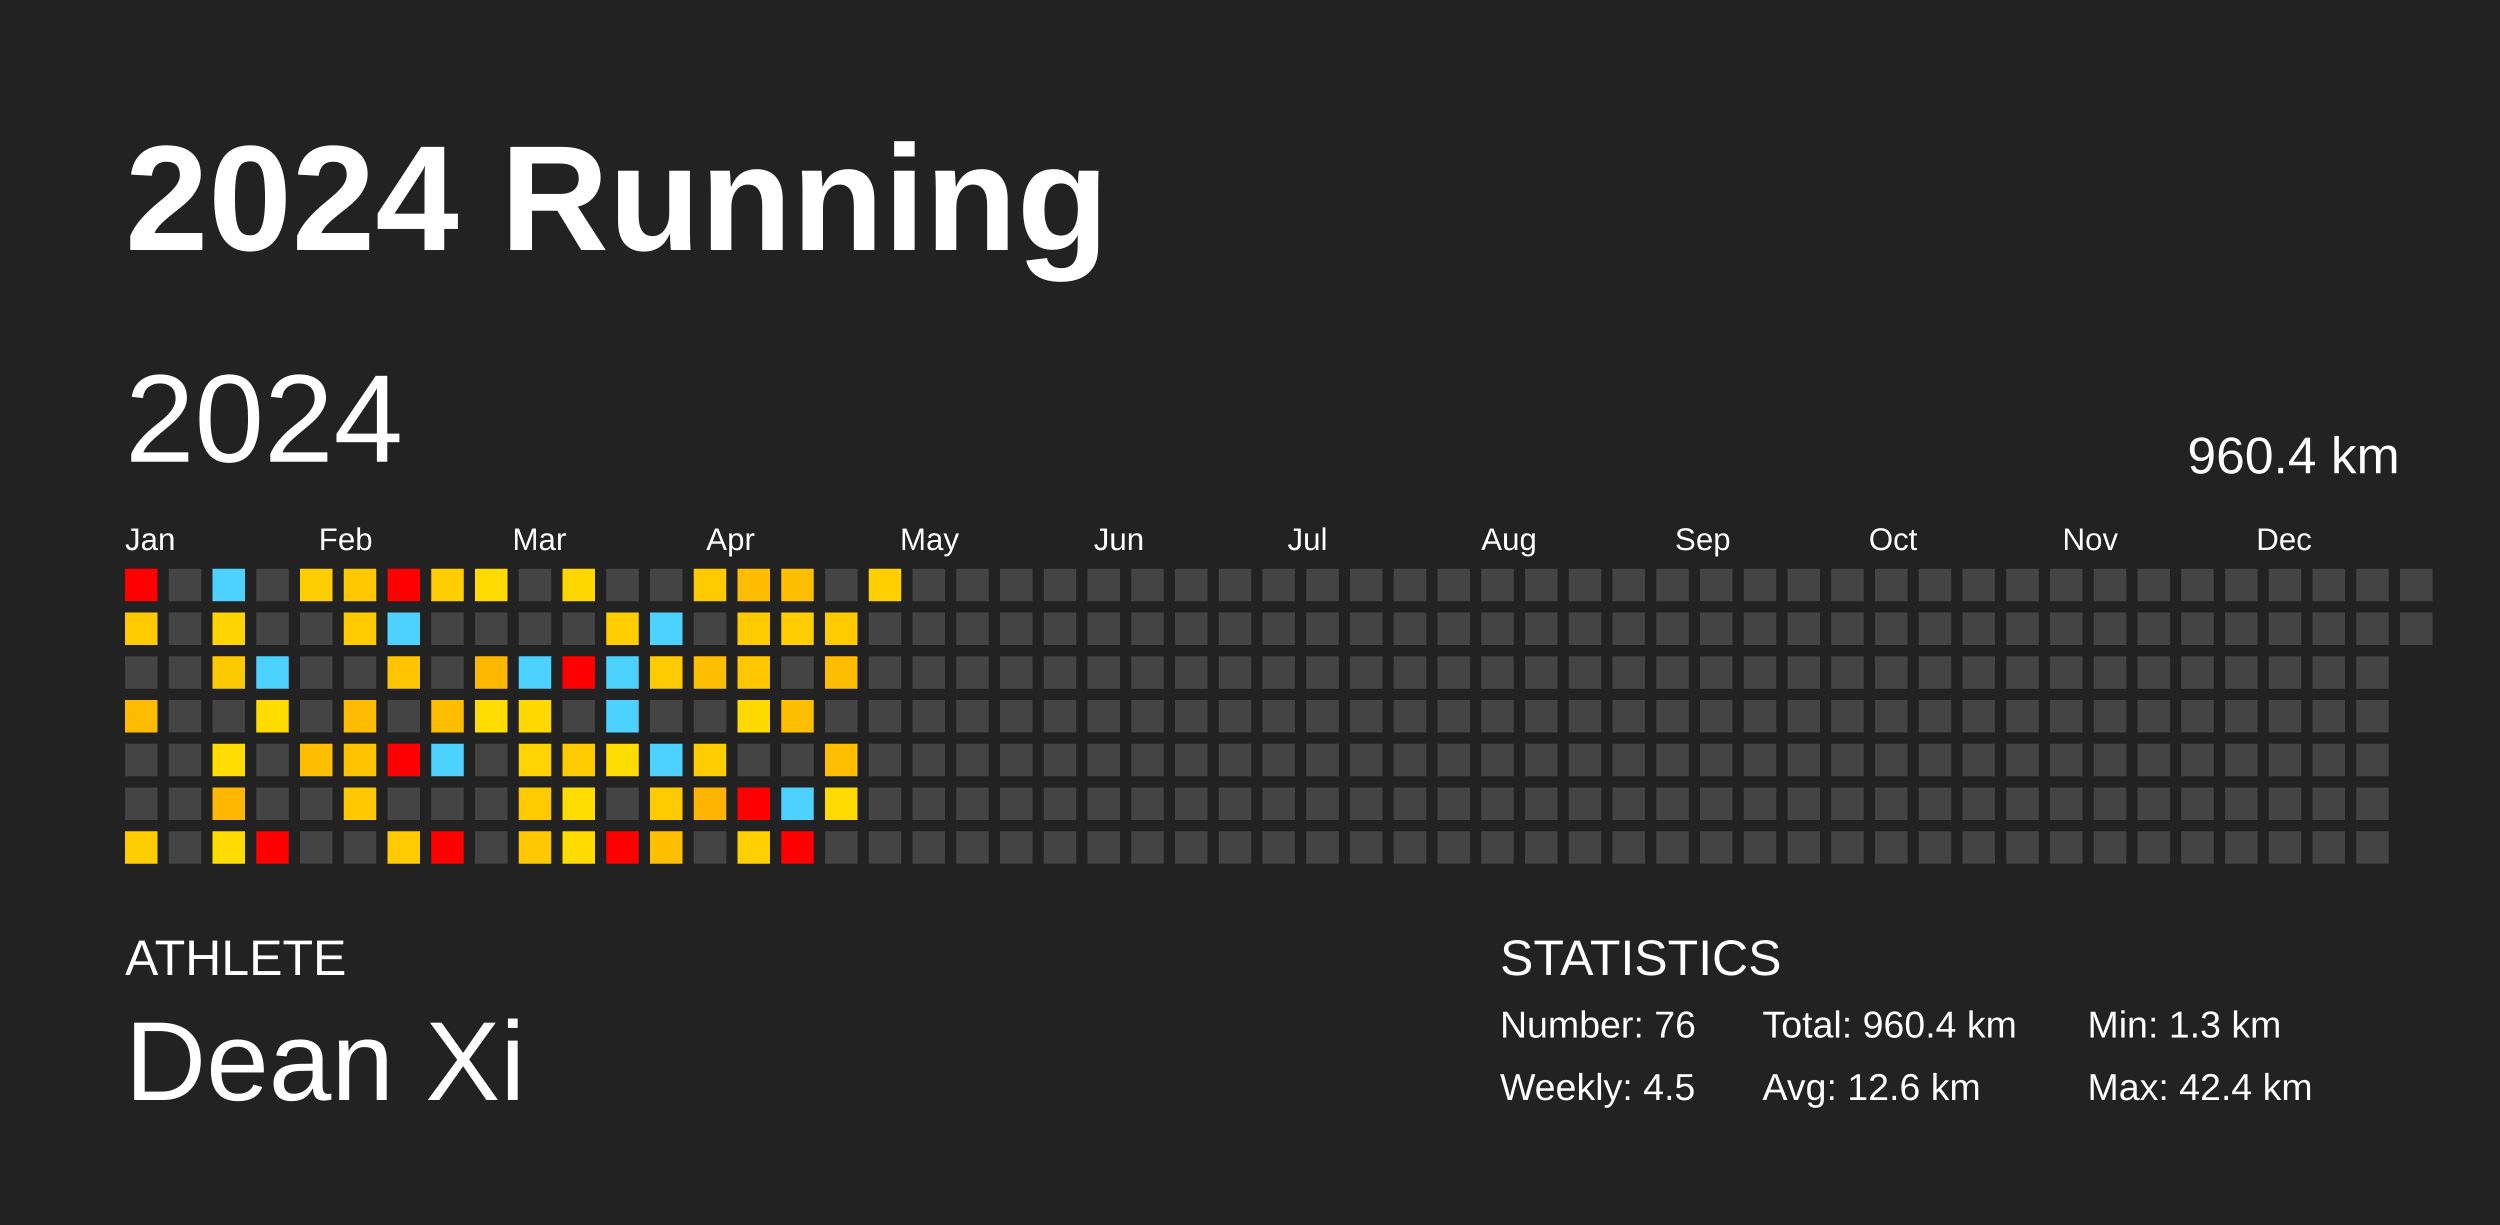
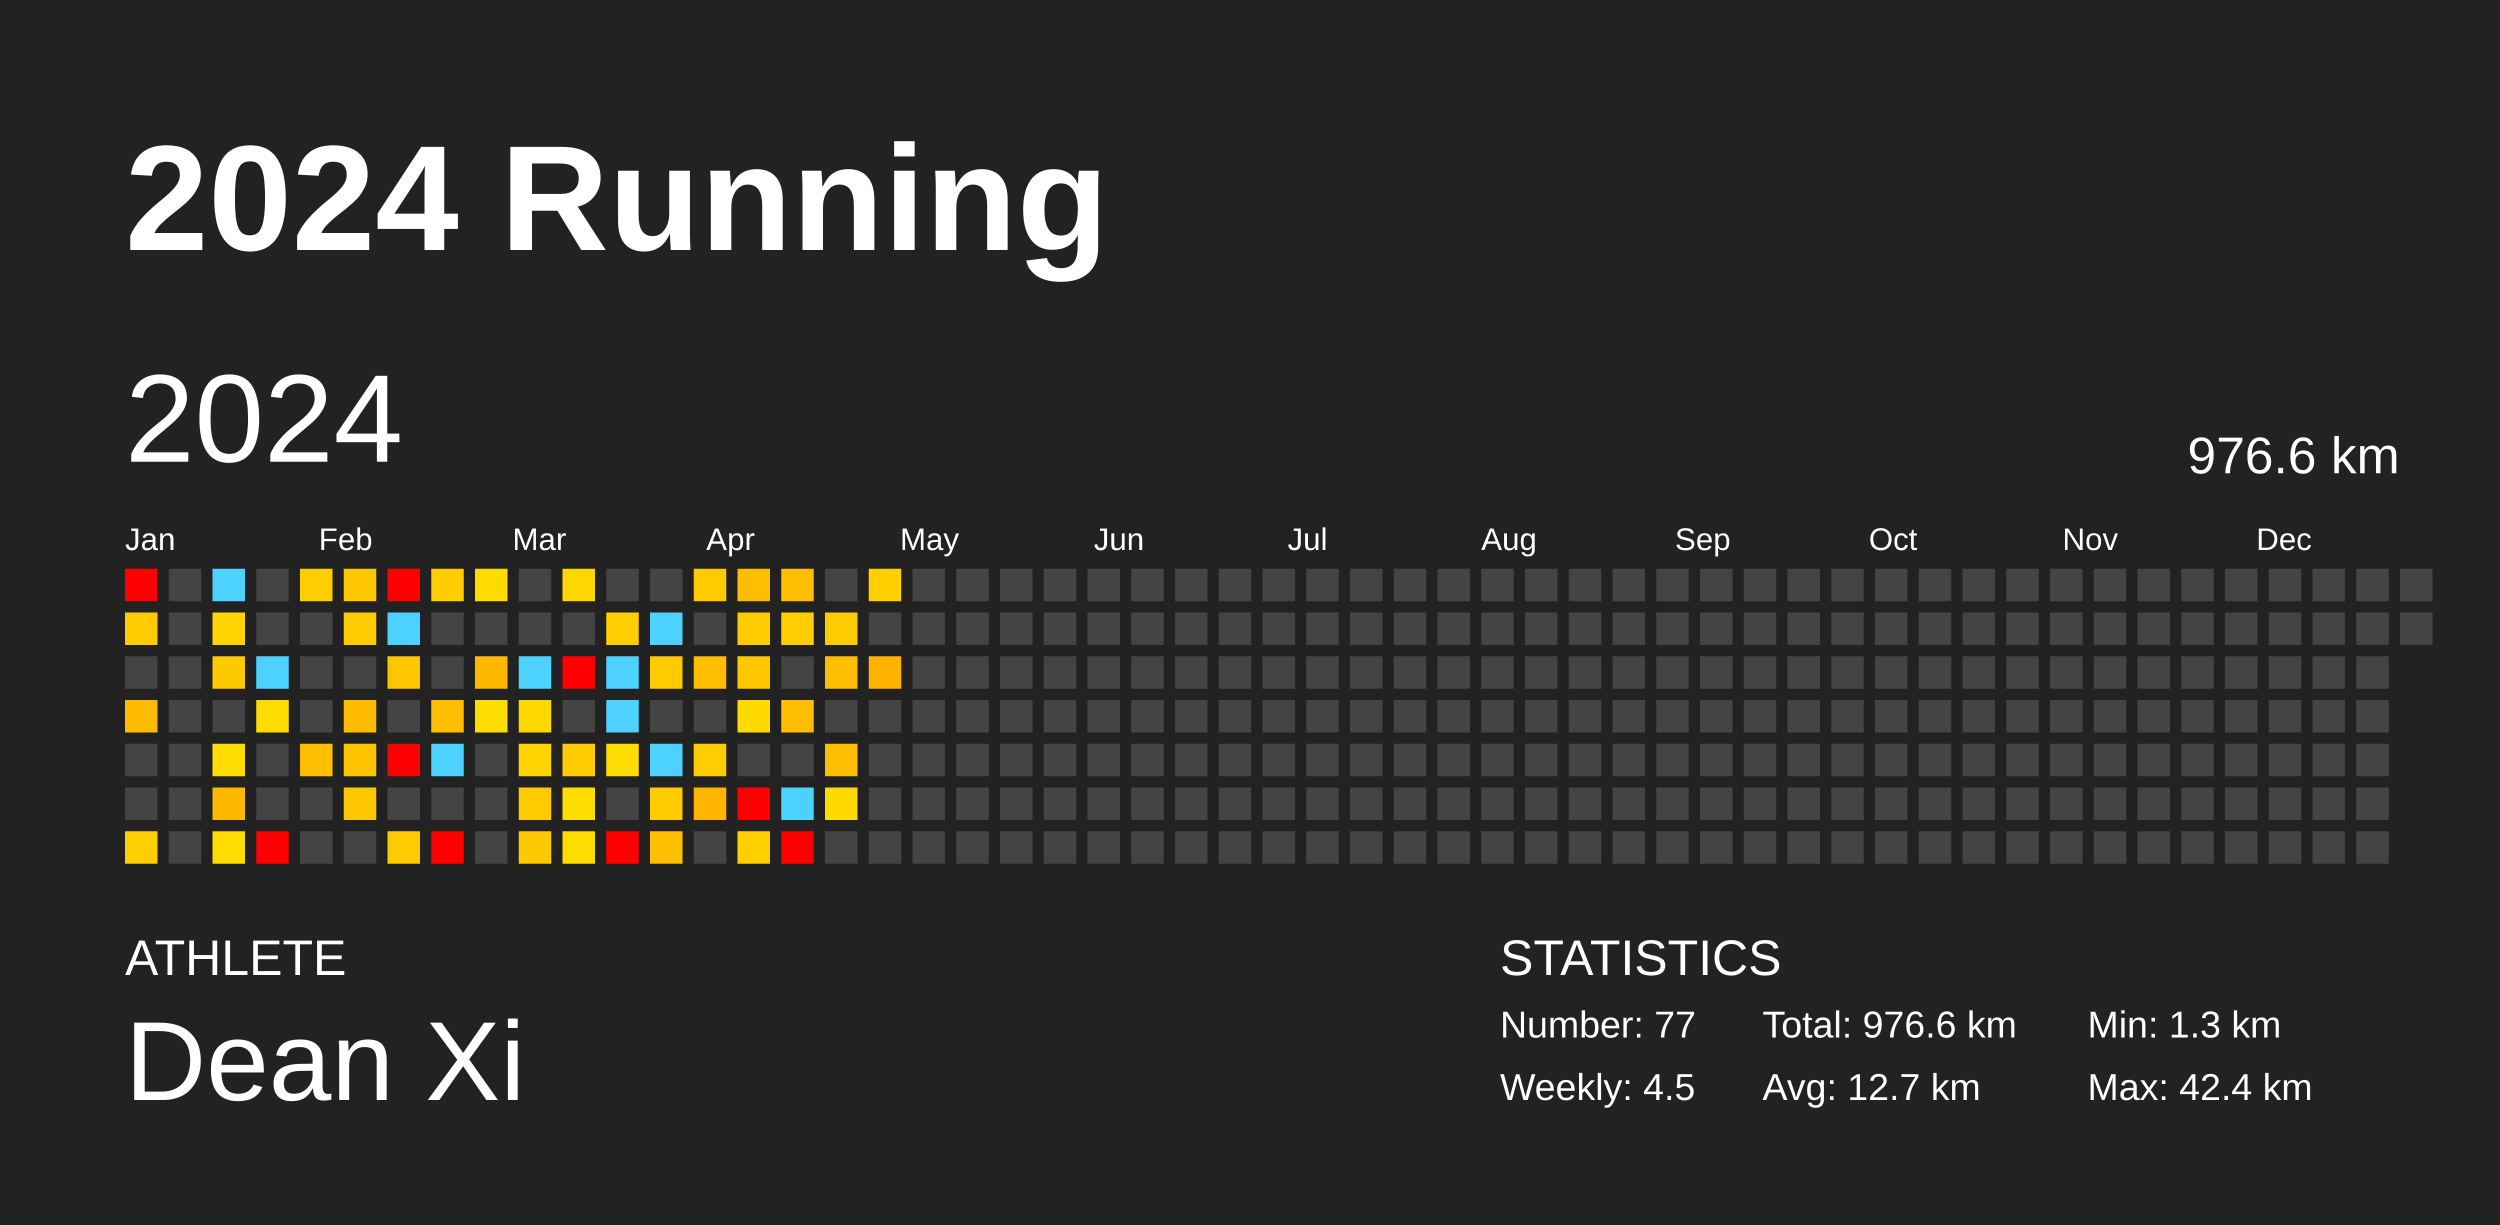
<svg xmlns="http://www.w3.org/2000/svg" baseProfile="full" height="98mm" version="1.1" viewBox="0,0,200,98" width="200mm">
  <defs />
  <rect fill="#222222" height="98" width="200" x="0" y="0" />
  <text fill="#FFFFFF" style="font-size:12px; font-family:Arial; font-weight:bold;" x="10" y="20">2024 Running</text>
  <text fill="#FFFFFF" style="font-size:4px; font-family:Arial" x="10" y="78">ATHLETE</text>
  <text fill="#FFFFFF" style="font-size:9px; font-family:Arial" x="10" y="88">Dean Xi</text>
  <text fill="#FFFFFF" style="font-size:4px; font-family:Arial" x="120" y="78">STATISTICS</text>
-   <text fill="#FFFFFF" style="font-size:3px; font-family:Arial" x="120" y="83">Number: 76</text>
+   <text fill="#FFFFFF" style="font-size:3px; font-family:Arial" x="120" y="83">Number: 77</text>
  <text fill="#FFFFFF" style="font-size:3px; font-family:Arial" x="120" y="88">Weekly: 4.5</text>
-   <text fill="#FFFFFF" style="font-size:3px; font-family:Arial" x="141" y="83">Total: 960.4 km</text>
-   <text fill="#FFFFFF" style="font-size:3px; font-family:Arial" x="141" y="88">Avg: 12.6 km</text>
+   <text fill="#FFFFFF" style="font-size:3px; font-family:Arial" x="141" y="83">Total: 976.6 km</text>
+   <text fill="#FFFFFF" style="font-size:3px; font-family:Arial" x="141" y="88">Avg: 12.7 km</text>
  <text fill="#FFFFFF" style="font-size:3px; font-family:Arial" x="167" y="83">Min: 1.3 km</text>
  <text fill="#FFFFFF" style="font-size:3px; font-family:Arial" x="167" y="88">Max: 42.4 km</text>
  <text dominant-baseline="hanging" fill="#FFFFFF" style="font-size:10.0px; font-family:Arial;" x="10" y="30">2024</text>
-   <text dominant-baseline="hanging" fill="#FFFFFF" style="font-size:4.125px; font-family:Arial;" x="175" y="35">960.4 km</text>
+   <text dominant-baseline="hanging" fill="#FFFFFF" style="font-size:4.125px; font-family:Arial;" x="175" y="35">976.6 km</text>
  <text fill="#FFFFFF" style="font-size:2.5px; font-family:Arial" x="10.0" y="44">Jan</text>
  <text fill="#FFFFFF" style="font-size:2.5px; font-family:Arial" x="25.5" y="44">Feb</text>
  <text fill="#FFFFFF" style="font-size:2.5px; font-family:Arial" x="41.0" y="44">Mar</text>
  <text fill="#FFFFFF" style="font-size:2.5px; font-family:Arial" x="56.5" y="44">Apr</text>
  <text fill="#FFFFFF" style="font-size:2.5px; font-family:Arial" x="72.0" y="44">May</text>
  <text fill="#FFFFFF" style="font-size:2.5px; font-family:Arial" x="87.5" y="44">Jun</text>
  <text fill="#FFFFFF" style="font-size:2.5px; font-family:Arial" x="103.0" y="44">Jul</text>
  <text fill="#FFFFFF" style="font-size:2.5px; font-family:Arial" x="118.5" y="44">Aug</text>
  <text fill="#FFFFFF" style="font-size:2.5px; font-family:Arial" x="134.0" y="44">Sep</text>
  <text fill="#FFFFFF" style="font-size:2.5px; font-family:Arial" x="149.5" y="44">Oct</text>
  <text fill="#FFFFFF" style="font-size:2.5px; font-family:Arial" x="165.0" y="44">Nov</text>
  <text fill="#FFFFFF" style="font-size:2.5px; font-family:Arial" x="180.5" y="44">Dec</text>
  <rect fill="red" height="2.6" width="2.6" x="10.0" y="45.5" />
  <rect fill="#ffcb00" height="2.6" width="2.6" x="10.0" y="49.0" />
  <rect fill="#444444" height="2.6" width="2.6" x="10.0" y="52.5" />
  <rect fill="#ffbb00" height="2.6" width="2.6" x="10.0" y="56.0" />
  <rect fill="#444444" height="2.6" width="2.6" x="10.0" y="59.5" />
  <rect fill="#444444" height="2.6" width="2.6" x="10.0" y="63.0" />
  <rect fill="#ffce00" height="2.6" width="2.6" x="10.0" y="66.5" />
  <rect fill="#444444" height="2.6" width="2.6" x="13.5" y="45.5" />
  <rect fill="#444444" height="2.6" width="2.6" x="13.5" y="49.0" />
  <rect fill="#444444" height="2.6" width="2.6" x="13.5" y="52.5" />
  <rect fill="#444444" height="2.6" width="2.6" x="13.5" y="56.0" />
  <rect fill="#444444" height="2.6" width="2.6" x="13.5" y="59.5" />
  <rect fill="#444444" height="2.6" width="2.6" x="13.5" y="63.0" />
  <rect fill="#444444" height="2.6" width="2.6" x="13.5" y="66.5" />
  <rect fill="#4dd2ff" height="2.6" width="2.6" x="17.0" y="45.5" />
  <rect fill="#ffd400" height="2.6" width="2.6" x="17.0" y="49.0" />
  <rect fill="#ffc900" height="2.6" width="2.6" x="17.0" y="52.5" />
  <rect fill="#444444" height="2.6" width="2.6" x="17.0" y="56.0" />
  <rect fill="#ffdd00" height="2.6" width="2.6" x="17.0" y="59.5" />
  <rect fill="#ffb700" height="2.6" width="2.6" x="17.0" y="63.0" />
  <rect fill="#ffdc00" height="2.6" width="2.6" x="17.0" y="66.5" />
  <rect fill="#444444" height="2.6" width="2.6" x="20.5" y="45.5" />
  <rect fill="#444444" height="2.6" width="2.6" x="20.5" y="49.0" />
  <rect fill="#4dd2ff" height="2.6" width="2.6" x="20.5" y="52.5" />
  <rect fill="#ffdc00" height="2.6" width="2.6" x="20.5" y="56.0" />
  <rect fill="#444444" height="2.6" width="2.6" x="20.5" y="59.5" />
  <rect fill="#444444" height="2.6" width="2.6" x="20.5" y="63.0" />
  <rect fill="red" height="2.6" width="2.6" x="20.5" y="66.5" />
  <rect fill="#ffce00" height="2.6" width="2.6" x="24.0" y="45.5" />
  <rect fill="#444444" height="2.6" width="2.6" x="24.0" y="49.0" />
  <rect fill="#444444" height="2.6" width="2.6" x="24.0" y="52.5" />
  <rect fill="#444444" height="2.6" width="2.6" x="24.0" y="56.0" />
  <rect fill="#ffbe00" height="2.6" width="2.6" x="24.0" y="59.5" />
  <rect fill="#444444" height="2.6" width="2.6" x="24.0" y="63.0" />
  <rect fill="#444444" height="2.6" width="2.6" x="24.0" y="66.5" />
  <rect fill="#ffc800" height="2.6" width="2.6" x="27.5" y="45.5" />
  <rect fill="#ffca00" height="2.6" width="2.6" x="27.5" y="49.0" />
  <rect fill="#444444" height="2.6" width="2.6" x="27.5" y="52.5" />
  <rect fill="#ffbb00" height="2.6" width="2.6" x="27.5" y="56.0" />
  <rect fill="#ffc400" height="2.6" width="2.6" x="27.5" y="59.5" />
  <rect fill="#ffc800" height="2.6" width="2.6" x="27.5" y="63.0" />
  <rect fill="#444444" height="2.6" width="2.6" x="27.5" y="66.5" />
  <rect fill="red" height="2.6" width="2.6" x="31.0" y="45.5" />
  <rect fill="#4dd2ff" height="2.6" width="2.6" x="31.0" y="49.0" />
  <rect fill="#ffc600" height="2.6" width="2.6" x="31.0" y="52.5" />
  <rect fill="#444444" height="2.6" width="2.6" x="31.0" y="56.0" />
  <rect fill="red" height="2.6" width="2.6" x="31.0" y="59.5" />
  <rect fill="#444444" height="2.6" width="2.6" x="31.0" y="63.0" />
  <rect fill="#ffcb00" height="2.6" width="2.6" x="31.0" y="66.5" />
  <rect fill="#ffcd00" height="2.6" width="2.6" x="34.5" y="45.5" />
  <rect fill="#444444" height="2.6" width="2.6" x="34.5" y="49.0" />
  <rect fill="#444444" height="2.6" width="2.6" x="34.5" y="52.5" />
  <rect fill="#ffbd00" height="2.6" width="2.6" x="34.5" y="56.0" />
  <rect fill="#4dd2ff" height="2.6" width="2.6" x="34.5" y="59.5" />
  <rect fill="#444444" height="2.6" width="2.6" x="34.5" y="63.0" />
  <rect fill="red" height="2.6" width="2.6" x="34.5" y="66.5" />
  <rect fill="#ffdb00" height="2.6" width="2.6" x="38.0" y="45.5" />
  <rect fill="#444444" height="2.6" width="2.6" x="38.0" y="49.0" />
  <rect fill="#ffb800" height="2.6" width="2.6" x="38.0" y="52.5" />
  <rect fill="#ffdd00" height="2.6" width="2.6" x="38.0" y="56.0" />
  <rect fill="#444444" height="2.6" width="2.6" x="38.0" y="59.5" />
  <rect fill="#444444" height="2.6" width="2.6" x="38.0" y="63.0" />
  <rect fill="#444444" height="2.6" width="2.6" x="38.0" y="66.5" />
  <rect fill="#444444" height="2.6" width="2.6" x="41.5" y="45.5" />
  <rect fill="#444444" height="2.6" width="2.6" x="41.5" y="49.0" />
  <rect fill="#4dd2ff" height="2.6" width="2.6" x="41.5" y="52.5" />
  <rect fill="#ffd800" height="2.6" width="2.6" x="41.5" y="56.0" />
  <rect fill="#ffd400" height="2.6" width="2.6" x="41.5" y="59.5" />
  <rect fill="#ffca00" height="2.6" width="2.6" x="41.5" y="63.0" />
  <rect fill="#ffc800" height="2.6" width="2.6" x="41.5" y="66.5" />
  <rect fill="#ffd600" height="2.6" width="2.6" x="45.0" y="45.5" />
  <rect fill="#444444" height="2.6" width="2.6" x="45.0" y="49.0" />
  <rect fill="red" height="2.6" width="2.6" x="45.0" y="52.5" />
  <rect fill="#444444" height="2.6" width="2.6" x="45.0" y="56.0" />
  <rect fill="#ffcb00" height="2.6" width="2.6" x="45.0" y="59.5" />
  <rect fill="#ffdd00" height="2.6" width="2.6" x="45.0" y="63.0" />
  <rect fill="#ffdb00" height="2.6" width="2.6" x="45.0" y="66.5" />
  <rect fill="#444444" height="2.6" width="2.6" x="48.5" y="45.5" />
  <rect fill="#ffce00" height="2.6" width="2.6" x="48.5" y="49.0" />
  <rect fill="#4dd2ff" height="2.6" width="2.6" x="48.5" y="52.5" />
  <rect fill="#4dd2ff" height="2.6" width="2.6" x="48.5" y="56.0" />
  <rect fill="#ffdd00" height="2.6" width="2.6" x="48.5" y="59.5" />
  <rect fill="#444444" height="2.6" width="2.6" x="48.5" y="63.0" />
  <rect fill="red" height="2.6" width="2.6" x="48.5" y="66.5" />
  <rect fill="#444444" height="2.6" width="2.6" x="52.0" y="45.5" />
  <rect fill="#4dd2ff" height="2.6" width="2.6" x="52.0" y="49.0" />
  <rect fill="#ffcb00" height="2.6" width="2.6" x="52.0" y="52.5" />
  <rect fill="#444444" height="2.6" width="2.6" x="52.0" y="56.0" />
  <rect fill="#4dd2ff" height="2.6" width="2.6" x="52.0" y="59.5" />
  <rect fill="#ffca00" height="2.6" width="2.6" x="52.0" y="63.0" />
  <rect fill="#ffbe00" height="2.6" width="2.6" x="52.0" y="66.5" />
  <rect fill="#ffcb00" height="2.6" width="2.6" x="55.5" y="45.5" />
  <rect fill="#444444" height="2.6" width="2.6" x="55.5" y="49.0" />
  <rect fill="#ffbe00" height="2.6" width="2.6" x="55.5" y="52.5" />
  <rect fill="#444444" height="2.6" width="2.6" x="55.5" y="56.0" />
  <rect fill="#ffcd00" height="2.6" width="2.6" x="55.5" y="59.5" />
  <rect fill="#ffb400" height="2.6" width="2.6" x="55.5" y="63.0" />
  <rect fill="#444444" height="2.6" width="2.6" x="55.5" y="66.5" />
  <rect fill="#ffbd00" height="2.6" width="2.6" x="59.0" y="45.5" />
  <rect fill="#ffca00" height="2.6" width="2.6" x="59.0" y="49.0" />
  <rect fill="#ffc700" height="2.6" width="2.6" x="59.0" y="52.5" />
  <rect fill="#ffd900" height="2.6" width="2.6" x="59.0" y="56.0" />
  <rect fill="#444444" height="2.6" width="2.6" x="59.0" y="59.5" />
  <rect fill="red" height="2.6" width="2.6" x="59.0" y="63.0" />
  <rect fill="#ffcf00" height="2.6" width="2.6" x="59.0" y="66.5" />
  <rect fill="#ffbe00" height="2.6" width="2.6" x="62.5" y="45.5" />
  <rect fill="#ffcd00" height="2.6" width="2.6" x="62.5" y="49.0" />
  <rect fill="#444444" height="2.6" width="2.6" x="62.5" y="52.5" />
  <rect fill="#ffbe00" height="2.6" width="2.6" x="62.5" y="56.0" />
  <rect fill="#444444" height="2.6" width="2.6" x="62.5" y="59.5" />
  <rect fill="#4dd2ff" height="2.6" width="2.6" x="62.5" y="63.0" />
  <rect fill="red" height="2.6" width="2.6" x="62.5" y="66.5" />
  <rect fill="#444444" height="2.6" width="2.6" x="66.0" y="45.5" />
  <rect fill="#ffca00" height="2.6" width="2.6" x="66.0" y="49.0" />
  <rect fill="#ffbd00" height="2.6" width="2.6" x="66.0" y="52.5" />
  <rect fill="#444444" height="2.6" width="2.6" x="66.0" y="56.0" />
  <rect fill="#ffbe00" height="2.6" width="2.6" x="66.0" y="59.5" />
  <rect fill="#ffda00" height="2.6" width="2.6" x="66.0" y="63.0" />
  <rect fill="#444444" height="2.6" width="2.6" x="66.0" y="66.5" />
  <rect fill="#ffcf00" height="2.6" width="2.6" x="69.5" y="45.5" />
  <rect fill="#444444" height="2.6" width="2.6" x="69.5" y="49.0" />
-   <rect fill="#444444" height="2.6" width="2.6" x="69.5" y="52.5" />
+   <rect fill="#ffb300" height="2.6" width="2.6" x="69.5" y="52.5" />
  <rect fill="#444444" height="2.6" width="2.6" x="69.5" y="56.0" />
  <rect fill="#444444" height="2.6" width="2.6" x="69.5" y="59.5" />
  <rect fill="#444444" height="2.6" width="2.6" x="69.5" y="63.0" />
  <rect fill="#444444" height="2.6" width="2.6" x="69.5" y="66.5" />
  <rect fill="#444444" height="2.6" width="2.6" x="73.0" y="45.5" />
  <rect fill="#444444" height="2.6" width="2.6" x="73.0" y="49.0" />
  <rect fill="#444444" height="2.6" width="2.6" x="73.0" y="52.5" />
  <rect fill="#444444" height="2.6" width="2.6" x="73.0" y="56.0" />
  <rect fill="#444444" height="2.6" width="2.6" x="73.0" y="59.5" />
  <rect fill="#444444" height="2.6" width="2.6" x="73.0" y="63.0" />
  <rect fill="#444444" height="2.6" width="2.6" x="73.0" y="66.5" />
  <rect fill="#444444" height="2.6" width="2.6" x="76.5" y="45.5" />
  <rect fill="#444444" height="2.6" width="2.6" x="76.5" y="49.0" />
  <rect fill="#444444" height="2.6" width="2.6" x="76.5" y="52.5" />
  <rect fill="#444444" height="2.6" width="2.6" x="76.5" y="56.0" />
  <rect fill="#444444" height="2.6" width="2.6" x="76.5" y="59.5" />
  <rect fill="#444444" height="2.6" width="2.6" x="76.5" y="63.0" />
  <rect fill="#444444" height="2.6" width="2.6" x="76.5" y="66.5" />
  <rect fill="#444444" height="2.6" width="2.6" x="80.0" y="45.5" />
  <rect fill="#444444" height="2.6" width="2.6" x="80.0" y="49.0" />
  <rect fill="#444444" height="2.6" width="2.6" x="80.0" y="52.5" />
  <rect fill="#444444" height="2.6" width="2.6" x="80.0" y="56.0" />
  <rect fill="#444444" height="2.6" width="2.6" x="80.0" y="59.5" />
  <rect fill="#444444" height="2.6" width="2.6" x="80.0" y="63.0" />
  <rect fill="#444444" height="2.6" width="2.6" x="80.0" y="66.5" />
  <rect fill="#444444" height="2.6" width="2.6" x="83.5" y="45.5" />
  <rect fill="#444444" height="2.6" width="2.6" x="83.5" y="49.0" />
  <rect fill="#444444" height="2.6" width="2.6" x="83.5" y="52.5" />
  <rect fill="#444444" height="2.6" width="2.6" x="83.5" y="56.0" />
  <rect fill="#444444" height="2.6" width="2.6" x="83.5" y="59.5" />
  <rect fill="#444444" height="2.6" width="2.6" x="83.5" y="63.0" />
  <rect fill="#444444" height="2.6" width="2.6" x="83.5" y="66.5" />
  <rect fill="#444444" height="2.6" width="2.6" x="87.0" y="45.5" />
  <rect fill="#444444" height="2.6" width="2.6" x="87.0" y="49.0" />
  <rect fill="#444444" height="2.6" width="2.6" x="87.0" y="52.5" />
  <rect fill="#444444" height="2.6" width="2.6" x="87.0" y="56.0" />
  <rect fill="#444444" height="2.6" width="2.6" x="87.0" y="59.5" />
  <rect fill="#444444" height="2.6" width="2.6" x="87.0" y="63.0" />
  <rect fill="#444444" height="2.6" width="2.6" x="87.0" y="66.5" />
  <rect fill="#444444" height="2.6" width="2.6" x="90.5" y="45.5" />
  <rect fill="#444444" height="2.6" width="2.6" x="90.5" y="49.0" />
  <rect fill="#444444" height="2.6" width="2.6" x="90.5" y="52.5" />
  <rect fill="#444444" height="2.6" width="2.6" x="90.5" y="56.0" />
  <rect fill="#444444" height="2.6" width="2.6" x="90.5" y="59.5" />
  <rect fill="#444444" height="2.6" width="2.6" x="90.5" y="63.0" />
  <rect fill="#444444" height="2.6" width="2.6" x="90.5" y="66.5" />
  <rect fill="#444444" height="2.6" width="2.6" x="94.0" y="45.5" />
  <rect fill="#444444" height="2.6" width="2.6" x="94.0" y="49.0" />
  <rect fill="#444444" height="2.6" width="2.6" x="94.0" y="52.5" />
  <rect fill="#444444" height="2.6" width="2.6" x="94.0" y="56.0" />
  <rect fill="#444444" height="2.6" width="2.6" x="94.0" y="59.5" />
  <rect fill="#444444" height="2.6" width="2.6" x="94.0" y="63.0" />
  <rect fill="#444444" height="2.6" width="2.6" x="94.0" y="66.5" />
  <rect fill="#444444" height="2.6" width="2.6" x="97.5" y="45.5" />
  <rect fill="#444444" height="2.6" width="2.6" x="97.5" y="49.0" />
  <rect fill="#444444" height="2.6" width="2.6" x="97.5" y="52.5" />
  <rect fill="#444444" height="2.6" width="2.6" x="97.5" y="56.0" />
  <rect fill="#444444" height="2.6" width="2.6" x="97.5" y="59.5" />
  <rect fill="#444444" height="2.6" width="2.6" x="97.5" y="63.0" />
  <rect fill="#444444" height="2.6" width="2.6" x="97.5" y="66.5" />
  <rect fill="#444444" height="2.6" width="2.6" x="101.0" y="45.5" />
  <rect fill="#444444" height="2.6" width="2.6" x="101.0" y="49.0" />
  <rect fill="#444444" height="2.6" width="2.6" x="101.0" y="52.5" />
  <rect fill="#444444" height="2.6" width="2.6" x="101.0" y="56.0" />
  <rect fill="#444444" height="2.6" width="2.6" x="101.0" y="59.5" />
  <rect fill="#444444" height="2.6" width="2.6" x="101.0" y="63.0" />
  <rect fill="#444444" height="2.6" width="2.6" x="101.0" y="66.5" />
  <rect fill="#444444" height="2.6" width="2.6" x="104.5" y="45.5" />
  <rect fill="#444444" height="2.6" width="2.6" x="104.5" y="49.0" />
  <rect fill="#444444" height="2.6" width="2.6" x="104.5" y="52.5" />
  <rect fill="#444444" height="2.6" width="2.6" x="104.5" y="56.0" />
  <rect fill="#444444" height="2.6" width="2.6" x="104.5" y="59.5" />
  <rect fill="#444444" height="2.6" width="2.6" x="104.5" y="63.0" />
  <rect fill="#444444" height="2.6" width="2.6" x="104.5" y="66.5" />
  <rect fill="#444444" height="2.6" width="2.6" x="108.0" y="45.5" />
  <rect fill="#444444" height="2.6" width="2.6" x="108.0" y="49.0" />
  <rect fill="#444444" height="2.6" width="2.6" x="108.0" y="52.5" />
  <rect fill="#444444" height="2.6" width="2.6" x="108.0" y="56.0" />
  <rect fill="#444444" height="2.6" width="2.6" x="108.0" y="59.5" />
  <rect fill="#444444" height="2.6" width="2.6" x="108.0" y="63.0" />
  <rect fill="#444444" height="2.6" width="2.6" x="108.0" y="66.5" />
  <rect fill="#444444" height="2.6" width="2.6" x="111.5" y="45.5" />
  <rect fill="#444444" height="2.6" width="2.6" x="111.5" y="49.0" />
  <rect fill="#444444" height="2.6" width="2.6" x="111.5" y="52.5" />
  <rect fill="#444444" height="2.6" width="2.6" x="111.5" y="56.0" />
  <rect fill="#444444" height="2.6" width="2.6" x="111.5" y="59.5" />
  <rect fill="#444444" height="2.6" width="2.6" x="111.5" y="63.0" />
  <rect fill="#444444" height="2.6" width="2.6" x="111.5" y="66.5" />
  <rect fill="#444444" height="2.6" width="2.6" x="115.0" y="45.5" />
  <rect fill="#444444" height="2.6" width="2.6" x="115.0" y="49.0" />
  <rect fill="#444444" height="2.6" width="2.6" x="115.0" y="52.5" />
  <rect fill="#444444" height="2.6" width="2.6" x="115.0" y="56.0" />
  <rect fill="#444444" height="2.6" width="2.6" x="115.0" y="59.5" />
  <rect fill="#444444" height="2.6" width="2.6" x="115.0" y="63.0" />
  <rect fill="#444444" height="2.6" width="2.6" x="115.0" y="66.5" />
  <rect fill="#444444" height="2.6" width="2.6" x="118.5" y="45.5" />
  <rect fill="#444444" height="2.6" width="2.6" x="118.5" y="49.0" />
  <rect fill="#444444" height="2.6" width="2.6" x="118.5" y="52.5" />
  <rect fill="#444444" height="2.6" width="2.6" x="118.5" y="56.0" />
  <rect fill="#444444" height="2.6" width="2.6" x="118.5" y="59.5" />
  <rect fill="#444444" height="2.6" width="2.6" x="118.5" y="63.0" />
  <rect fill="#444444" height="2.6" width="2.6" x="118.5" y="66.5" />
  <rect fill="#444444" height="2.6" width="2.6" x="122.0" y="45.5" />
  <rect fill="#444444" height="2.6" width="2.6" x="122.0" y="49.0" />
  <rect fill="#444444" height="2.6" width="2.6" x="122.0" y="52.5" />
  <rect fill="#444444" height="2.6" width="2.6" x="122.0" y="56.0" />
  <rect fill="#444444" height="2.6" width="2.6" x="122.0" y="59.5" />
  <rect fill="#444444" height="2.6" width="2.6" x="122.0" y="63.0" />
  <rect fill="#444444" height="2.6" width="2.6" x="122.0" y="66.5" />
  <rect fill="#444444" height="2.6" width="2.6" x="125.5" y="45.5" />
  <rect fill="#444444" height="2.6" width="2.6" x="125.5" y="49.0" />
  <rect fill="#444444" height="2.6" width="2.6" x="125.5" y="52.5" />
  <rect fill="#444444" height="2.6" width="2.6" x="125.5" y="56.0" />
  <rect fill="#444444" height="2.6" width="2.6" x="125.5" y="59.5" />
  <rect fill="#444444" height="2.6" width="2.6" x="125.5" y="63.0" />
  <rect fill="#444444" height="2.6" width="2.6" x="125.5" y="66.5" />
  <rect fill="#444444" height="2.6" width="2.6" x="129.0" y="45.5" />
  <rect fill="#444444" height="2.6" width="2.6" x="129.0" y="49.0" />
  <rect fill="#444444" height="2.6" width="2.6" x="129.0" y="52.5" />
  <rect fill="#444444" height="2.6" width="2.6" x="129.0" y="56.0" />
  <rect fill="#444444" height="2.6" width="2.6" x="129.0" y="59.5" />
  <rect fill="#444444" height="2.6" width="2.6" x="129.0" y="63.0" />
  <rect fill="#444444" height="2.6" width="2.6" x="129.0" y="66.5" />
  <rect fill="#444444" height="2.6" width="2.6" x="132.5" y="45.5" />
  <rect fill="#444444" height="2.6" width="2.6" x="132.5" y="49.0" />
  <rect fill="#444444" height="2.6" width="2.6" x="132.5" y="52.5" />
  <rect fill="#444444" height="2.6" width="2.6" x="132.5" y="56.0" />
  <rect fill="#444444" height="2.6" width="2.6" x="132.5" y="59.5" />
  <rect fill="#444444" height="2.6" width="2.6" x="132.5" y="63.0" />
  <rect fill="#444444" height="2.6" width="2.6" x="132.5" y="66.5" />
  <rect fill="#444444" height="2.6" width="2.6" x="136.0" y="45.5" />
  <rect fill="#444444" height="2.6" width="2.6" x="136.0" y="49.0" />
  <rect fill="#444444" height="2.6" width="2.6" x="136.0" y="52.5" />
  <rect fill="#444444" height="2.6" width="2.6" x="136.0" y="56.0" />
  <rect fill="#444444" height="2.6" width="2.6" x="136.0" y="59.5" />
  <rect fill="#444444" height="2.6" width="2.6" x="136.0" y="63.0" />
  <rect fill="#444444" height="2.6" width="2.6" x="136.0" y="66.5" />
  <rect fill="#444444" height="2.6" width="2.6" x="139.5" y="45.5" />
  <rect fill="#444444" height="2.6" width="2.6" x="139.5" y="49.0" />
  <rect fill="#444444" height="2.6" width="2.6" x="139.5" y="52.5" />
  <rect fill="#444444" height="2.6" width="2.6" x="139.5" y="56.0" />
  <rect fill="#444444" height="2.6" width="2.6" x="139.5" y="59.5" />
  <rect fill="#444444" height="2.6" width="2.6" x="139.5" y="63.0" />
  <rect fill="#444444" height="2.6" width="2.6" x="139.5" y="66.5" />
  <rect fill="#444444" height="2.6" width="2.6" x="143.0" y="45.5" />
  <rect fill="#444444" height="2.6" width="2.6" x="143.0" y="49.0" />
  <rect fill="#444444" height="2.6" width="2.6" x="143.0" y="52.5" />
  <rect fill="#444444" height="2.6" width="2.6" x="143.0" y="56.0" />
  <rect fill="#444444" height="2.6" width="2.6" x="143.0" y="59.5" />
  <rect fill="#444444" height="2.6" width="2.6" x="143.0" y="63.0" />
  <rect fill="#444444" height="2.6" width="2.6" x="143.0" y="66.5" />
  <rect fill="#444444" height="2.6" width="2.6" x="146.5" y="45.5" />
  <rect fill="#444444" height="2.6" width="2.6" x="146.5" y="49.0" />
  <rect fill="#444444" height="2.6" width="2.6" x="146.5" y="52.5" />
  <rect fill="#444444" height="2.6" width="2.6" x="146.5" y="56.0" />
  <rect fill="#444444" height="2.6" width="2.6" x="146.5" y="59.5" />
  <rect fill="#444444" height="2.6" width="2.6" x="146.5" y="63.0" />
  <rect fill="#444444" height="2.6" width="2.6" x="146.5" y="66.5" />
  <rect fill="#444444" height="2.6" width="2.6" x="150.0" y="45.5" />
  <rect fill="#444444" height="2.6" width="2.6" x="150.0" y="49.0" />
  <rect fill="#444444" height="2.6" width="2.6" x="150.0" y="52.5" />
  <rect fill="#444444" height="2.6" width="2.6" x="150.0" y="56.0" />
  <rect fill="#444444" height="2.6" width="2.6" x="150.0" y="59.5" />
  <rect fill="#444444" height="2.6" width="2.6" x="150.0" y="63.0" />
  <rect fill="#444444" height="2.6" width="2.6" x="150.0" y="66.5" />
  <rect fill="#444444" height="2.6" width="2.6" x="153.5" y="45.5" />
  <rect fill="#444444" height="2.6" width="2.6" x="153.5" y="49.0" />
  <rect fill="#444444" height="2.6" width="2.6" x="153.5" y="52.5" />
  <rect fill="#444444" height="2.6" width="2.6" x="153.5" y="56.0" />
  <rect fill="#444444" height="2.6" width="2.6" x="153.5" y="59.5" />
  <rect fill="#444444" height="2.6" width="2.6" x="153.5" y="63.0" />
  <rect fill="#444444" height="2.6" width="2.6" x="153.5" y="66.5" />
  <rect fill="#444444" height="2.6" width="2.6" x="157.0" y="45.5" />
  <rect fill="#444444" height="2.6" width="2.6" x="157.0" y="49.0" />
  <rect fill="#444444" height="2.6" width="2.6" x="157.0" y="52.5" />
  <rect fill="#444444" height="2.6" width="2.6" x="157.0" y="56.0" />
  <rect fill="#444444" height="2.6" width="2.6" x="157.0" y="59.5" />
  <rect fill="#444444" height="2.6" width="2.6" x="157.0" y="63.0" />
  <rect fill="#444444" height="2.6" width="2.6" x="157.0" y="66.5" />
  <rect fill="#444444" height="2.6" width="2.6" x="160.5" y="45.5" />
  <rect fill="#444444" height="2.6" width="2.6" x="160.5" y="49.0" />
  <rect fill="#444444" height="2.6" width="2.6" x="160.5" y="52.5" />
  <rect fill="#444444" height="2.6" width="2.6" x="160.5" y="56.0" />
  <rect fill="#444444" height="2.6" width="2.6" x="160.5" y="59.5" />
  <rect fill="#444444" height="2.6" width="2.6" x="160.5" y="63.0" />
  <rect fill="#444444" height="2.6" width="2.6" x="160.5" y="66.5" />
  <rect fill="#444444" height="2.6" width="2.6" x="164.0" y="45.5" />
  <rect fill="#444444" height="2.6" width="2.6" x="164.0" y="49.0" />
  <rect fill="#444444" height="2.6" width="2.6" x="164.0" y="52.5" />
  <rect fill="#444444" height="2.6" width="2.6" x="164.0" y="56.0" />
  <rect fill="#444444" height="2.6" width="2.6" x="164.0" y="59.5" />
  <rect fill="#444444" height="2.6" width="2.6" x="164.0" y="63.0" />
  <rect fill="#444444" height="2.6" width="2.6" x="164.0" y="66.5" />
  <rect fill="#444444" height="2.6" width="2.6" x="167.5" y="45.5" />
  <rect fill="#444444" height="2.6" width="2.6" x="167.5" y="49.0" />
  <rect fill="#444444" height="2.6" width="2.6" x="167.5" y="52.5" />
  <rect fill="#444444" height="2.6" width="2.6" x="167.5" y="56.0" />
  <rect fill="#444444" height="2.6" width="2.6" x="167.5" y="59.5" />
  <rect fill="#444444" height="2.6" width="2.6" x="167.5" y="63.0" />
  <rect fill="#444444" height="2.6" width="2.6" x="167.5" y="66.5" />
  <rect fill="#444444" height="2.6" width="2.6" x="171.0" y="45.5" />
  <rect fill="#444444" height="2.6" width="2.6" x="171.0" y="49.0" />
  <rect fill="#444444" height="2.6" width="2.6" x="171.0" y="52.5" />
  <rect fill="#444444" height="2.6" width="2.6" x="171.0" y="56.0" />
  <rect fill="#444444" height="2.6" width="2.6" x="171.0" y="59.5" />
  <rect fill="#444444" height="2.6" width="2.6" x="171.0" y="63.0" />
  <rect fill="#444444" height="2.6" width="2.6" x="171.0" y="66.5" />
  <rect fill="#444444" height="2.6" width="2.6" x="174.5" y="45.5" />
  <rect fill="#444444" height="2.6" width="2.6" x="174.5" y="49.0" />
  <rect fill="#444444" height="2.6" width="2.6" x="174.5" y="52.5" />
  <rect fill="#444444" height="2.6" width="2.6" x="174.5" y="56.0" />
  <rect fill="#444444" height="2.6" width="2.6" x="174.5" y="59.5" />
  <rect fill="#444444" height="2.6" width="2.6" x="174.5" y="63.0" />
  <rect fill="#444444" height="2.6" width="2.6" x="174.5" y="66.5" />
  <rect fill="#444444" height="2.6" width="2.6" x="178.0" y="45.5" />
  <rect fill="#444444" height="2.6" width="2.6" x="178.0" y="49.0" />
  <rect fill="#444444" height="2.6" width="2.6" x="178.0" y="52.5" />
  <rect fill="#444444" height="2.6" width="2.6" x="178.0" y="56.0" />
  <rect fill="#444444" height="2.6" width="2.6" x="178.0" y="59.5" />
  <rect fill="#444444" height="2.6" width="2.6" x="178.0" y="63.0" />
  <rect fill="#444444" height="2.6" width="2.6" x="178.0" y="66.5" />
  <rect fill="#444444" height="2.6" width="2.6" x="181.5" y="45.5" />
  <rect fill="#444444" height="2.6" width="2.6" x="181.5" y="49.0" />
  <rect fill="#444444" height="2.6" width="2.6" x="181.5" y="52.5" />
  <rect fill="#444444" height="2.6" width="2.6" x="181.5" y="56.0" />
  <rect fill="#444444" height="2.6" width="2.6" x="181.5" y="59.5" />
  <rect fill="#444444" height="2.6" width="2.6" x="181.5" y="63.0" />
  <rect fill="#444444" height="2.6" width="2.6" x="181.5" y="66.5" />
  <rect fill="#444444" height="2.6" width="2.6" x="185.0" y="45.5" />
  <rect fill="#444444" height="2.6" width="2.6" x="185.0" y="49.0" />
  <rect fill="#444444" height="2.6" width="2.6" x="185.0" y="52.5" />
  <rect fill="#444444" height="2.6" width="2.6" x="185.0" y="56.0" />
  <rect fill="#444444" height="2.6" width="2.6" x="185.0" y="59.5" />
  <rect fill="#444444" height="2.6" width="2.6" x="185.0" y="63.0" />
  <rect fill="#444444" height="2.6" width="2.6" x="185.0" y="66.5" />
  <rect fill="#444444" height="2.6" width="2.6" x="188.5" y="45.5" />
  <rect fill="#444444" height="2.6" width="2.6" x="188.5" y="49.0" />
  <rect fill="#444444" height="2.6" width="2.6" x="188.5" y="52.5" />
  <rect fill="#444444" height="2.6" width="2.6" x="188.5" y="56.0" />
  <rect fill="#444444" height="2.6" width="2.6" x="188.5" y="59.5" />
  <rect fill="#444444" height="2.6" width="2.6" x="188.5" y="63.0" />
  <rect fill="#444444" height="2.6" width="2.6" x="188.5" y="66.5" />
  <rect fill="#444444" height="2.6" width="2.6" x="192.0" y="45.5" />
  <rect fill="#444444" height="2.6" width="2.6" x="192.0" y="49.0" />
</svg>
